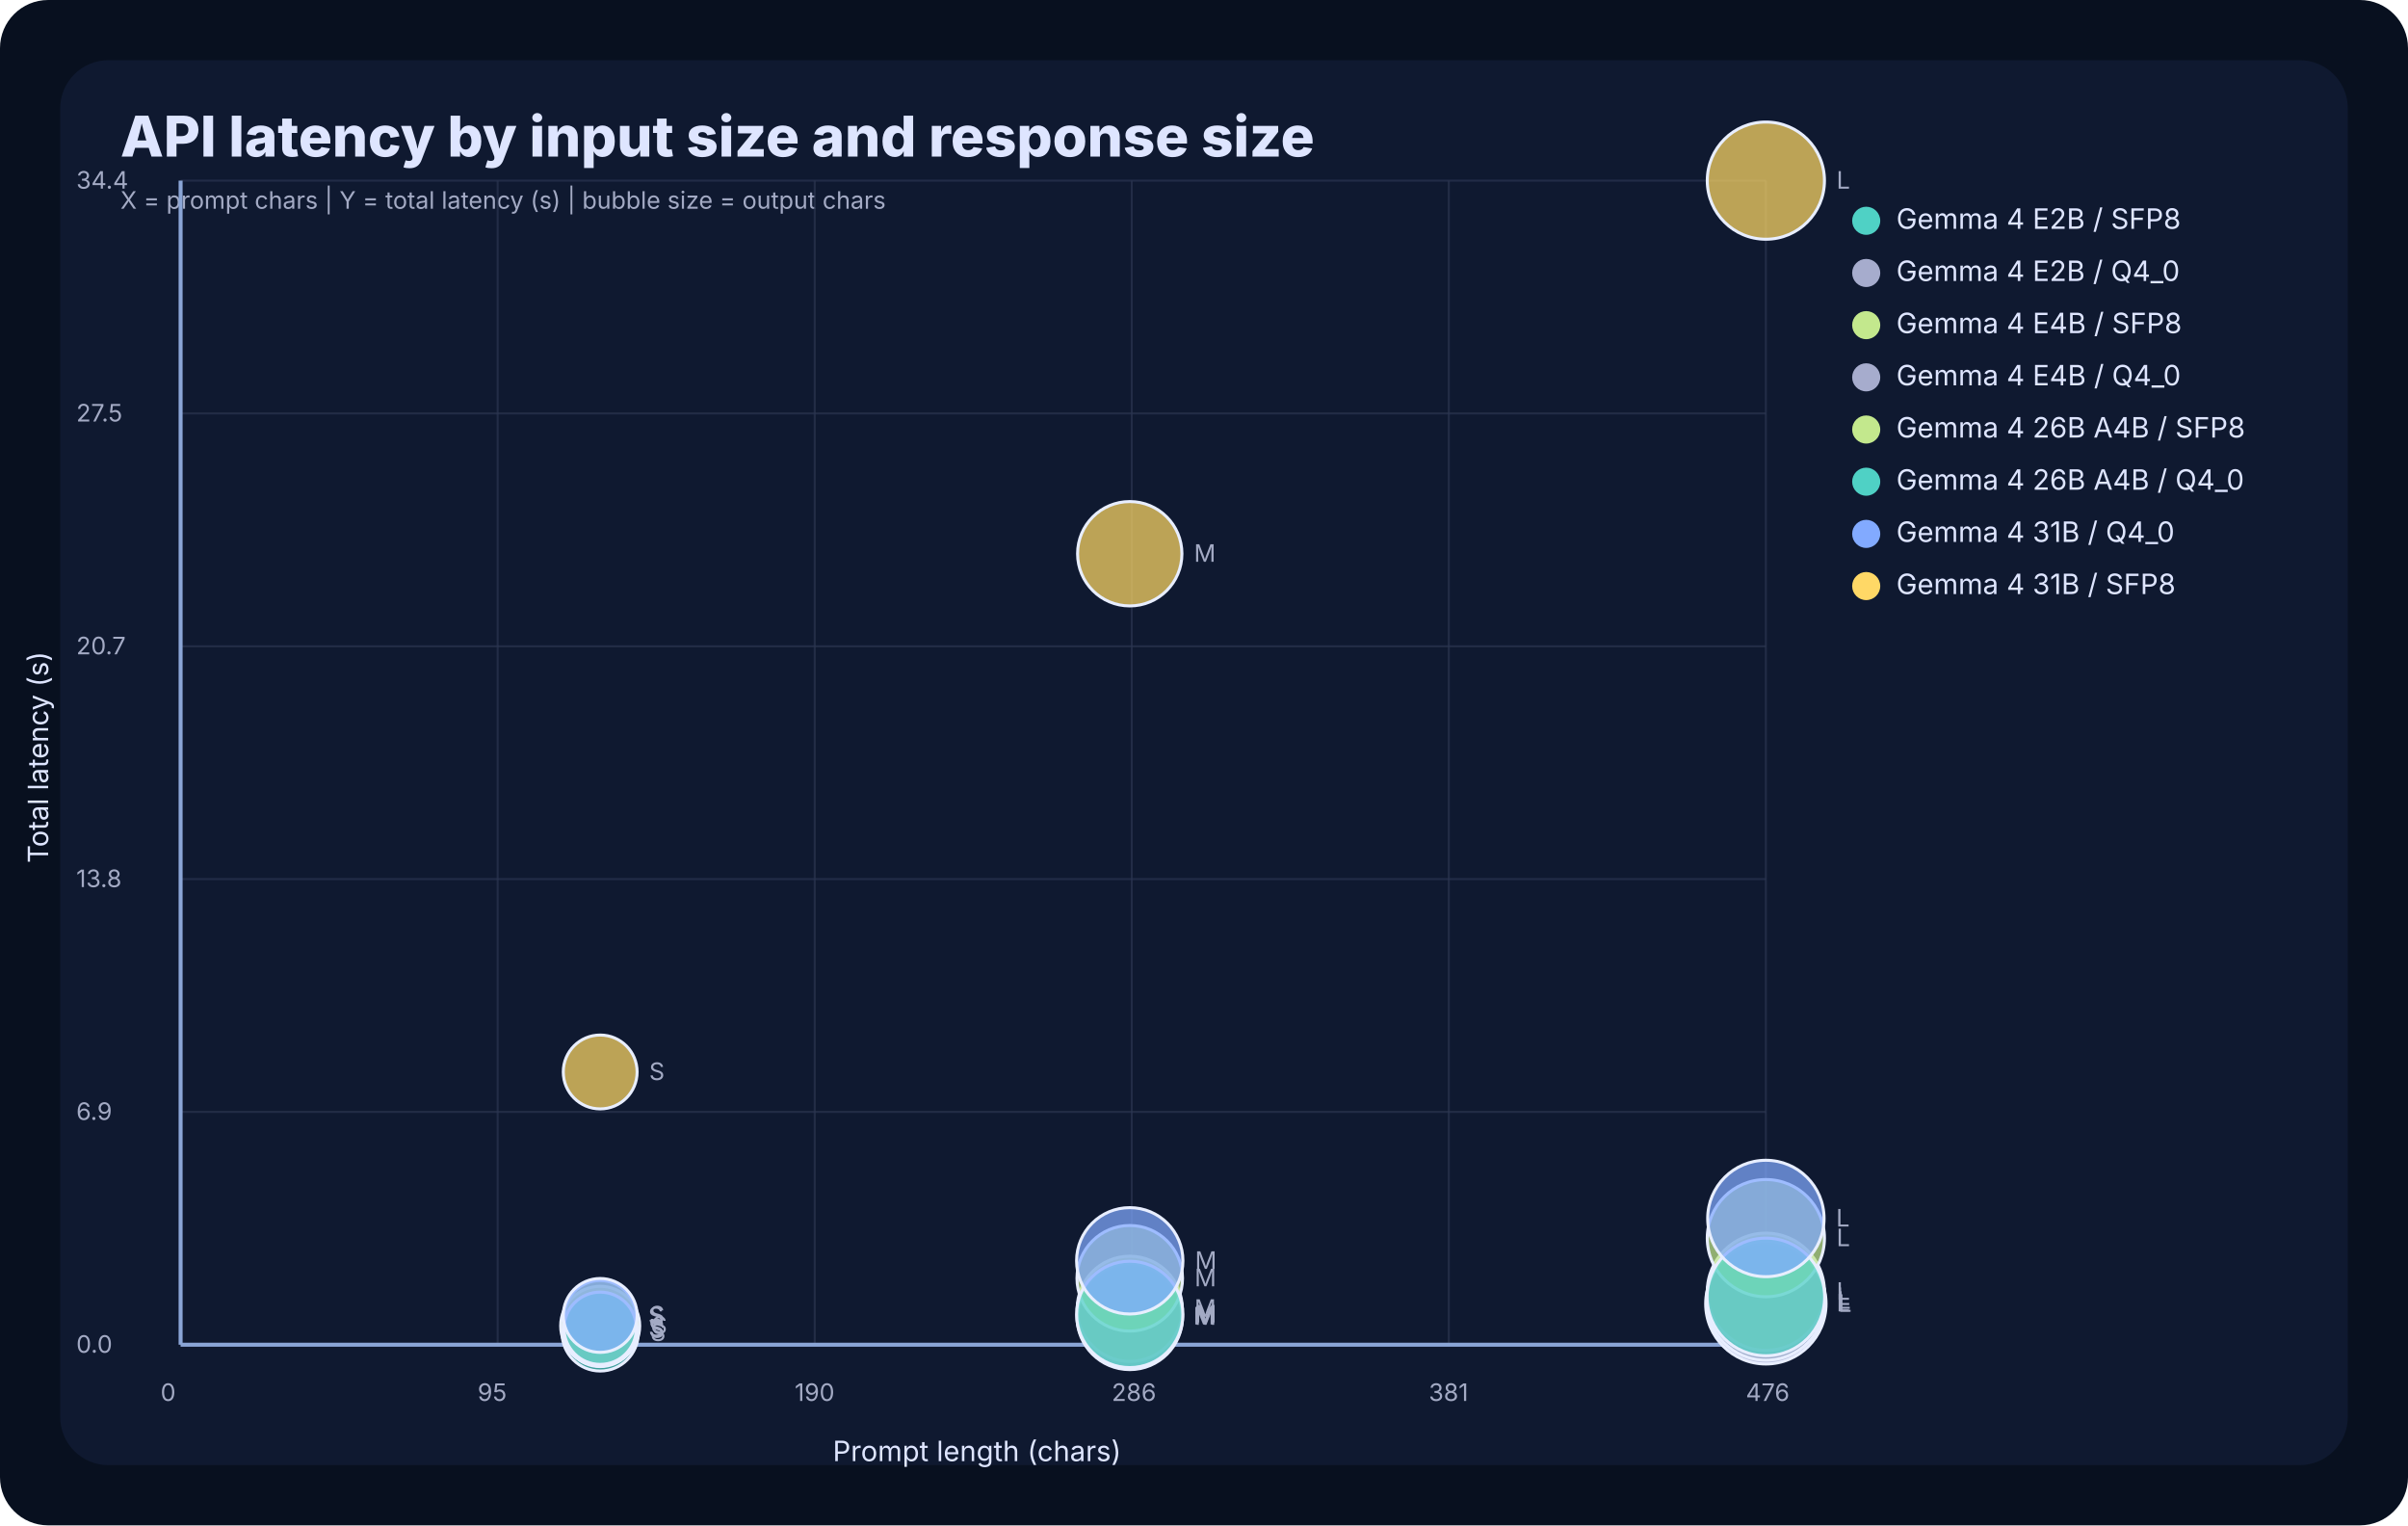
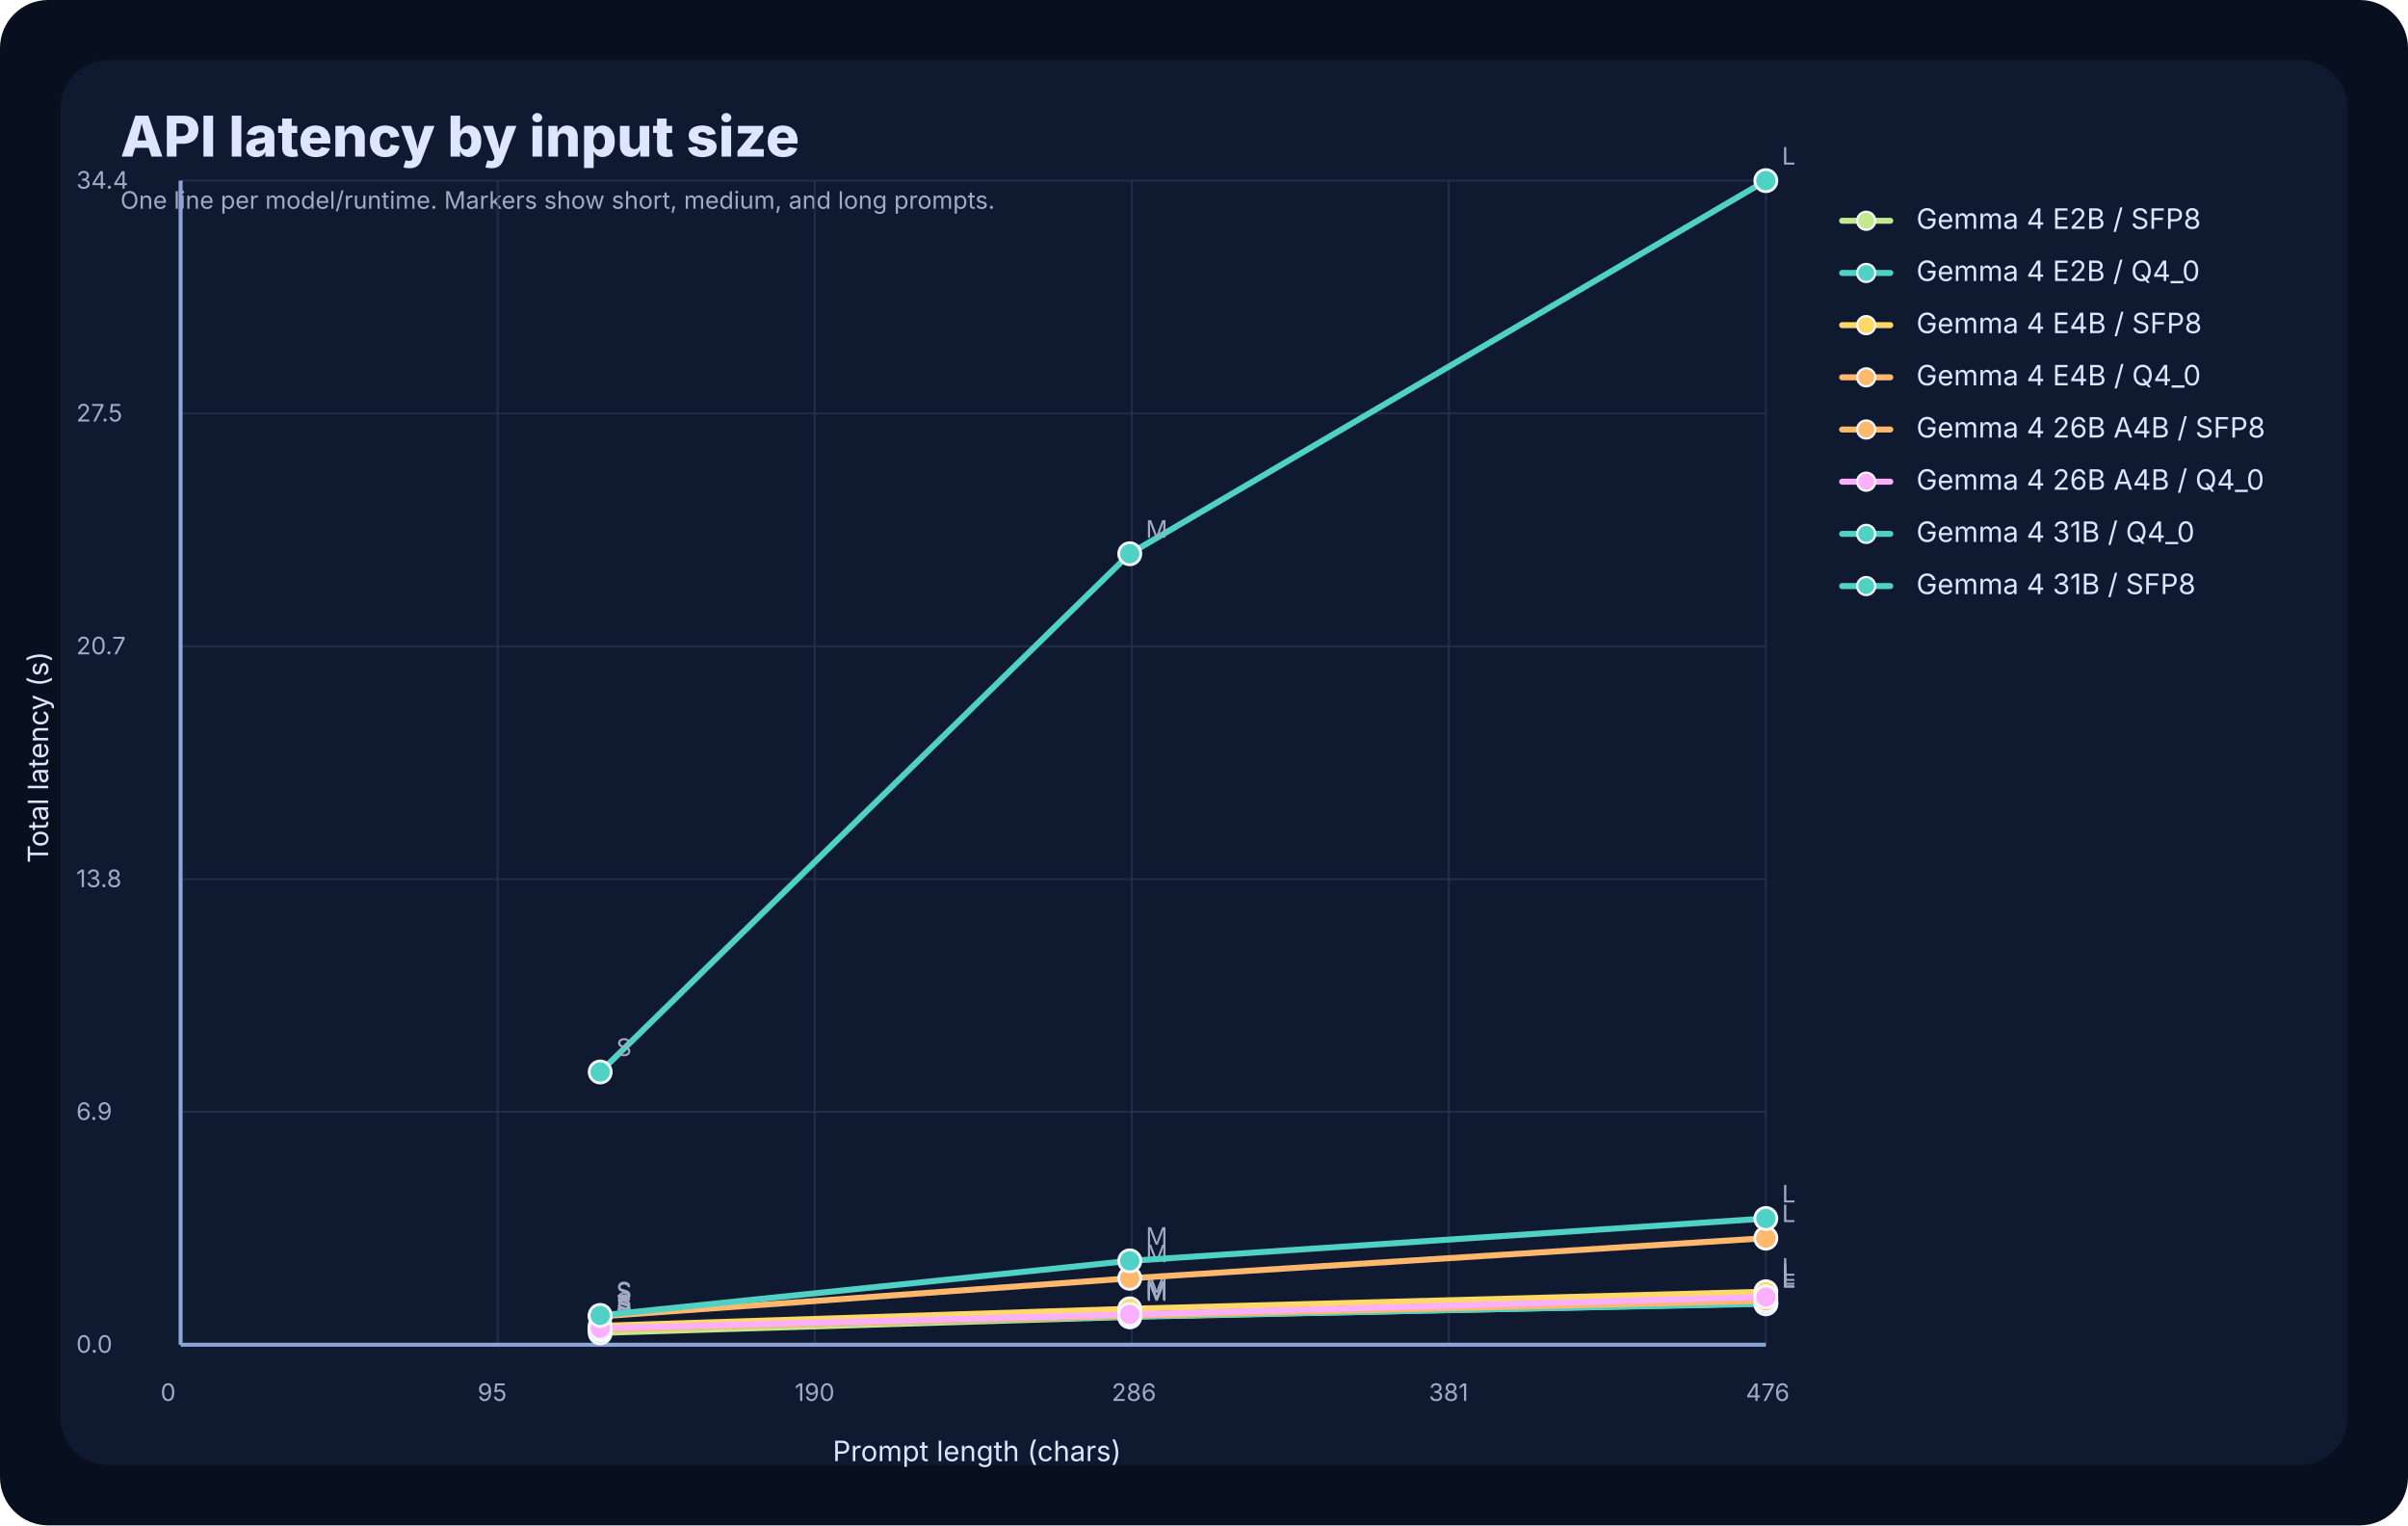
<svg xmlns="http://www.w3.org/2000/svg" viewBox="0 0 1200 760" width="1200" height="760">
-   <style>.bg{fill:#08101f}.panel{fill:#0f1930}.grid{stroke:#2b3550;stroke-width:1;opacity:.7}.axis{stroke:#8aa5d6;stroke-width:2}.title{fill:#dee5ff;font:800 28px Manrope,Inter,Arial,sans-serif}.text{fill:#dee5ff;font:14px Inter,Arial,sans-serif}.muted{fill:#a3aac4;font:12px Inter,Arial,sans-serif}</style>
+   <style>.bg{fill:#08101f}.panel{fill:#0f1930}.grid{stroke:#2b3550;stroke-width:1;opacity:.7}.axis{stroke:#8aa5d6;stroke-width:2}.title{fill:#dee5ff;font:800 28px Manrope,Inter,Arial,sans-serif}.text{fill:#dee5ff;font:14px Inter,Arial,sans-serif}.muted{fill:#a3aac4;font:12px Inter,Arial,sans-serif}.line{fill:none;stroke-width:3;stroke-linecap:round;stroke-linejoin:round}</style>
  <rect class="bg" x="0" y="0" width="1200" height="760" rx="24" />
  <rect class="panel" x="30" y="30" width="1140" height="700" rx="24" />
-   <text class="title" x="60" y="78">API latency by input size and response size</text>
-   <text class="muted" x="60" y="104">X = prompt chars | Y = total latency (s) | bubble size = output chars</text>
+   <text class="title" x="60" y="78">API latency by input size</text>
+   <text class="muted" x="60" y="104">One line per model/runtime. Markers show short, medium, and long prompts.</text>
  <line class="grid" x1="90.0" y1="90" x2="90.0" y2="670" />
  <line class="grid" x1="90" y1="90.0" x2="880" y2="90.0" />
  <text class="muted" x="80.0" y="698.0">0</text>
  <text class="muted" x="38" y="94.0">34.4</text>
  <line class="grid" x1="248.0" y1="90" x2="248.0" y2="670" />
  <line class="grid" x1="90" y1="206.0" x2="880" y2="206.0" />
  <text class="muted" x="238.0" y="698.0">95</text>
  <text class="muted" x="38" y="210.0">27.5</text>
  <line class="grid" x1="406.0" y1="90" x2="406.0" y2="670" />
  <line class="grid" x1="90" y1="322.0" x2="880" y2="322.0" />
  <text class="muted" x="396.0" y="698.0">190</text>
  <text class="muted" x="38" y="326.0">20.7</text>
  <line class="grid" x1="564.0" y1="90" x2="564.0" y2="670" />
  <line class="grid" x1="90" y1="438.0" x2="880" y2="438.0" />
  <text class="muted" x="554.0" y="698.0">286</text>
  <text class="muted" x="38" y="442.0">13.8</text>
  <line class="grid" x1="722.0" y1="90" x2="722.0" y2="670" />
  <line class="grid" x1="90" y1="554.0" x2="880" y2="554.0" />
  <text class="muted" x="712.0" y="698.0">381</text>
  <text class="muted" x="38" y="558.0">6.9</text>
  <line class="grid" x1="880.0" y1="90" x2="880.0" y2="670" />
  <line class="grid" x1="90" y1="670.0" x2="880" y2="670.0" />
  <text class="muted" x="870.0" y="698.0">476</text>
  <text class="muted" x="38" y="674.0">0.0</text>
  <line class="axis" x1="90" y1="670" x2="880" y2="670" />
  <line class="axis" x1="90" y1="90" x2="90" y2="670" />
  <text class="text" x="415.0" y="728">Prompt length (chars)</text>
  <text class="text" transform="translate(24,430.0) rotate(-90)">Total latency (s)</text>
-   <circle cx="299.1" cy="664.1" r="19.0" fill="#4fd1c5" fill-opacity=".72" stroke="#e8eeff" stroke-width="1.5" />
-   <text class="muted" x="324.1" y="668.1">S</text>
-   <circle cx="563.0" cy="656.1" r="26.3" fill="#4fd1c5" fill-opacity=".72" stroke="#e8eeff" stroke-width="1.5" />
-   <text class="muted" x="595.3" y="660.1">M</text>
-   <circle cx="880.0" cy="649.4" r="29.2" fill="#4fd1c5" fill-opacity=".72" stroke="#e8eeff" stroke-width="1.5" />
-   <text class="muted" x="915.2" y="653.4">L</text>
-   <circle cx="299.1" cy="662.2" r="18.4" fill="#a6accd" fill-opacity=".72" stroke="#e8eeff" stroke-width="1.5" />
-   <text class="muted" x="323.5" y="666.2">S</text>
-   <circle cx="563.0" cy="655.9" r="25.6" fill="#a6accd" fill-opacity=".72" stroke="#e8eeff" stroke-width="1.5" />
-   <text class="muted" x="594.6" y="659.9">M</text>
-   <circle cx="880.0" cy="649.6" r="30.0" fill="#a6accd" fill-opacity=".72" stroke="#e8eeff" stroke-width="1.5" />
-   <text class="muted" x="916.0" y="653.6">L</text>
-   <circle cx="299.1" cy="660.6" r="19.7" fill="#c3e88d" fill-opacity=".72" stroke="#e8eeff" stroke-width="1.5" />
-   <text class="muted" x="324.8" y="664.6">S</text>
-   <circle cx="563.0" cy="652.1" r="26.2" fill="#c3e88d" fill-opacity=".72" stroke="#e8eeff" stroke-width="1.5" />
-   <text class="muted" x="595.2" y="656.1">M</text>
-   <circle cx="880.0" cy="643.6" r="29.2" fill="#c3e88d" fill-opacity=".72" stroke="#e8eeff" stroke-width="1.5" />
-   <text class="muted" x="915.2" y="647.6">L</text>
-   <circle cx="299.1" cy="662.5" r="18.4" fill="#a6accd" fill-opacity=".72" stroke="#e8eeff" stroke-width="1.5" />
-   <text class="muted" x="323.5" y="666.5">S</text>
-   <circle cx="563.0" cy="655.5" r="26.1" fill="#a6accd" fill-opacity=".72" stroke="#e8eeff" stroke-width="1.5" />
-   <text class="muted" x="595.1" y="659.5">M</text>
-   <circle cx="880.0" cy="648.1" r="29.6" fill="#a6accd" fill-opacity=".72" stroke="#e8eeff" stroke-width="1.5" />
-   <text class="muted" x="915.6" y="652.1">L</text>
-   <circle cx="299.1" cy="655.9" r="17.9" fill="#c3e88d" fill-opacity=".72" stroke="#e8eeff" stroke-width="1.5" />
-   <text class="muted" x="323.0" y="659.9">S</text>
-   <circle cx="563.0" cy="636.9" r="26.3" fill="#c3e88d" fill-opacity=".72" stroke="#e8eeff" stroke-width="1.5" />
-   <text class="muted" x="595.3" y="640.9">M</text>
-   <circle cx="880.0" cy="616.9" r="29.2" fill="#c3e88d" fill-opacity=".72" stroke="#e8eeff" stroke-width="1.5" />
-   <text class="muted" x="915.2" y="620.9">L</text>
-   <circle cx="299.1" cy="661.8" r="18.0" fill="#4fd1c5" fill-opacity=".72" stroke="#e8eeff" stroke-width="1.5" />
-   <text class="muted" x="323.2" y="665.8">S</text>
-   <circle cx="563.0" cy="654.9" r="26.5" fill="#4fd1c5" fill-opacity=".72" stroke="#e8eeff" stroke-width="1.5" />
-   <text class="muted" x="595.5" y="658.9">M</text>
-   <circle cx="880.0" cy="646.2" r="29.3" fill="#4fd1c5" fill-opacity=".72" stroke="#e8eeff" stroke-width="1.5" />
-   <text class="muted" x="915.3" y="650.2">L</text>
-   <circle cx="299.1" cy="655.4" r="18.4" fill="#82aaff" fill-opacity=".72" stroke="#e8eeff" stroke-width="1.5" />
-   <text class="muted" x="323.6" y="659.4">S</text>
-   <circle cx="563.0" cy="628.2" r="26.5" fill="#82aaff" fill-opacity=".72" stroke="#e8eeff" stroke-width="1.5" />
-   <text class="muted" x="595.5" y="632.2">M</text>
-   <circle cx="880.0" cy="607.1" r="29.0" fill="#82aaff" fill-opacity=".72" stroke="#e8eeff" stroke-width="1.5" />
-   <text class="muted" x="915.0" y="611.1">L</text>
-   <circle cx="299.1" cy="534.1" r="18.4" fill="#ffd866" fill-opacity=".72" stroke="#e8eeff" stroke-width="1.5" />
-   <text class="muted" x="323.5" y="538.1">S</text>
-   <circle cx="563.0" cy="275.9" r="26.0" fill="#ffd866" fill-opacity=".72" stroke="#e8eeff" stroke-width="1.5" />
-   <text class="muted" x="595.0" y="279.9">M</text>
-   <circle cx="880.0" cy="90.0" r="29.2" fill="#ffd866" fill-opacity=".72" stroke="#e8eeff" stroke-width="1.5" />
-   <text class="muted" x="915.2" y="94.0">L</text>
-   <circle cx="930" cy="110" r="7" fill="#4fd1c5" />
-   <text class="text" x="945" y="114">Gemma 4 E2B / SFP8</text>
-   <circle cx="930" cy="136" r="7" fill="#a6accd" />
-   <text class="text" x="945" y="140">Gemma 4 E2B / Q4_0</text>
-   <circle cx="930" cy="162" r="7" fill="#c3e88d" />
-   <text class="text" x="945" y="166">Gemma 4 E4B / SFP8</text>
-   <circle cx="930" cy="188" r="7" fill="#a6accd" />
-   <text class="text" x="945" y="192">Gemma 4 E4B / Q4_0</text>
-   <circle cx="930" cy="214" r="7" fill="#c3e88d" />
-   <text class="text" x="945" y="218">Gemma 4 26B A4B / SFP8</text>
-   <circle cx="930" cy="240" r="7" fill="#4fd1c5" />
-   <text class="text" x="945" y="244">Gemma 4 26B A4B / Q4_0</text>
-   <circle cx="930" cy="266" r="7" fill="#82aaff" />
-   <text class="text" x="945" y="270">Gemma 4 31B / Q4_0</text>
-   <circle cx="930" cy="292" r="7" fill="#ffd866" />
-   <text class="text" x="945" y="296">Gemma 4 31B / SFP8</text>
+   <polyline class="line" points="299.1,664.1 563.0,656.1 880.0,649.4" stroke="#c3e88d" />
+   <circle cx="299.1" cy="664.1" r="5.5" fill="#c3e88d" stroke="#f6f8ff" stroke-width="1.4" />
+   <text class="muted" x="307.1" y="656.1">S</text>
+   <circle cx="563.0" cy="656.1" r="5.5" fill="#c3e88d" stroke="#f6f8ff" stroke-width="1.4" />
+   <text class="muted" x="571.0" y="648.1">M</text>
+   <circle cx="880.0" cy="649.4" r="5.5" fill="#c3e88d" stroke="#f6f8ff" stroke-width="1.4" />
+   <text class="muted" x="888.0" y="641.4">L</text>
+   <polyline class="line" points="299.1,662.2 563.0,655.9 880.0,649.6" stroke="#4fd1c5" />
+   <circle cx="299.1" cy="662.2" r="5.5" fill="#4fd1c5" stroke="#f6f8ff" stroke-width="1.4" />
+   <text class="muted" x="307.1" y="654.2">S</text>
+   <circle cx="563.0" cy="655.9" r="5.5" fill="#4fd1c5" stroke="#f6f8ff" stroke-width="1.4" />
+   <text class="muted" x="571.0" y="647.9">M</text>
+   <circle cx="880.0" cy="649.6" r="5.5" fill="#4fd1c5" stroke="#f6f8ff" stroke-width="1.4" />
+   <text class="muted" x="888.0" y="641.6">L</text>
+   <polyline class="line" points="299.1,660.6 563.0,652.1 880.0,643.6" stroke="#ffd866" />
+   <circle cx="299.1" cy="660.6" r="5.5" fill="#ffd866" stroke="#f6f8ff" stroke-width="1.4" />
+   <text class="muted" x="307.1" y="652.6">S</text>
+   <circle cx="563.0" cy="652.1" r="5.5" fill="#ffd866" stroke="#f6f8ff" stroke-width="1.4" />
+   <text class="muted" x="571.0" y="644.1">M</text>
+   <circle cx="880.0" cy="643.6" r="5.5" fill="#ffd866" stroke="#f6f8ff" stroke-width="1.4" />
+   <text class="muted" x="888.0" y="635.6">L</text>
+   <polyline class="line" points="299.1,662.5 563.0,655.5 880.0,648.1" stroke="#ffb86c" />
+   <circle cx="299.1" cy="662.5" r="5.5" fill="#ffb86c" stroke="#f6f8ff" stroke-width="1.4" />
+   <text class="muted" x="307.1" y="654.5">S</text>
+   <circle cx="563.0" cy="655.5" r="5.5" fill="#ffb86c" stroke="#f6f8ff" stroke-width="1.4" />
+   <text class="muted" x="571.0" y="647.5">M</text>
+   <circle cx="880.0" cy="648.1" r="5.5" fill="#ffb86c" stroke="#f6f8ff" stroke-width="1.4" />
+   <text class="muted" x="888.0" y="640.1">L</text>
+   <polyline class="line" points="299.1,655.9 563.0,636.9 880.0,616.9" stroke="#ffb86c" />
+   <circle cx="299.1" cy="655.9" r="5.5" fill="#ffb86c" stroke="#f6f8ff" stroke-width="1.4" />
+   <text class="muted" x="307.1" y="647.9">S</text>
+   <circle cx="563.0" cy="636.9" r="5.5" fill="#ffb86c" stroke="#f6f8ff" stroke-width="1.4" />
+   <text class="muted" x="571.0" y="628.9">M</text>
+   <circle cx="880.0" cy="616.9" r="5.5" fill="#ffb86c" stroke="#f6f8ff" stroke-width="1.4" />
+   <text class="muted" x="888.0" y="608.9">L</text>
+   <polyline class="line" points="299.1,661.8 563.0,654.9 880.0,646.2" stroke="#fab0ff" />
+   <circle cx="299.1" cy="661.8" r="5.5" fill="#fab0ff" stroke="#f6f8ff" stroke-width="1.4" />
+   <text class="muted" x="307.1" y="653.8">S</text>
+   <circle cx="563.0" cy="654.9" r="5.5" fill="#fab0ff" stroke="#f6f8ff" stroke-width="1.4" />
+   <text class="muted" x="571.0" y="646.9">M</text>
+   <circle cx="880.0" cy="646.2" r="5.5" fill="#fab0ff" stroke="#f6f8ff" stroke-width="1.4" />
+   <text class="muted" x="888.0" y="638.2">L</text>
+   <polyline class="line" points="299.1,655.4 563.0,628.2 880.0,607.1" stroke="#4fd1c5" />
+   <circle cx="299.1" cy="655.4" r="5.5" fill="#4fd1c5" stroke="#f6f8ff" stroke-width="1.4" />
+   <text class="muted" x="307.1" y="647.4">S</text>
+   <circle cx="563.0" cy="628.2" r="5.5" fill="#4fd1c5" stroke="#f6f8ff" stroke-width="1.4" />
+   <text class="muted" x="571.0" y="620.2">M</text>
+   <circle cx="880.0" cy="607.1" r="5.5" fill="#4fd1c5" stroke="#f6f8ff" stroke-width="1.4" />
+   <text class="muted" x="888.0" y="599.1">L</text>
+   <polyline class="line" points="299.1,534.1 563.0,275.9 880.0,90.0" stroke="#4fd1c5" />
+   <circle cx="299.1" cy="534.1" r="5.5" fill="#4fd1c5" stroke="#f6f8ff" stroke-width="1.4" />
+   <text class="muted" x="307.1" y="526.1">S</text>
+   <circle cx="563.0" cy="275.9" r="5.5" fill="#4fd1c5" stroke="#f6f8ff" stroke-width="1.4" />
+   <text class="muted" x="571.0" y="267.9">M</text>
+   <circle cx="880.0" cy="90.0" r="5.5" fill="#4fd1c5" stroke="#f6f8ff" stroke-width="1.4" />
+   <text class="muted" x="888.0" y="82.0">L</text>
+   <line x1="918" y1="110" x2="942" y2="110" stroke="#c3e88d" stroke-width="3" stroke-linecap="round" />
+   <circle cx="930" cy="110" r="4.5" fill="#c3e88d" stroke="#f6f8ff" stroke-width="1.1" />
+   <text class="text" x="955" y="114">Gemma 4 E2B / SFP8</text>
+   <line x1="918" y1="136" x2="942" y2="136" stroke="#4fd1c5" stroke-width="3" stroke-linecap="round" />
+   <circle cx="930" cy="136" r="4.5" fill="#4fd1c5" stroke="#f6f8ff" stroke-width="1.1" />
+   <text class="text" x="955" y="140">Gemma 4 E2B / Q4_0</text>
+   <line x1="918" y1="162" x2="942" y2="162" stroke="#ffd866" stroke-width="3" stroke-linecap="round" />
+   <circle cx="930" cy="162" r="4.5" fill="#ffd866" stroke="#f6f8ff" stroke-width="1.1" />
+   <text class="text" x="955" y="166">Gemma 4 E4B / SFP8</text>
+   <line x1="918" y1="188" x2="942" y2="188" stroke="#ffb86c" stroke-width="3" stroke-linecap="round" />
+   <circle cx="930" cy="188" r="4.5" fill="#ffb86c" stroke="#f6f8ff" stroke-width="1.1" />
+   <text class="text" x="955" y="192">Gemma 4 E4B / Q4_0</text>
+   <line x1="918" y1="214" x2="942" y2="214" stroke="#ffb86c" stroke-width="3" stroke-linecap="round" />
+   <circle cx="930" cy="214" r="4.5" fill="#ffb86c" stroke="#f6f8ff" stroke-width="1.1" />
+   <text class="text" x="955" y="218">Gemma 4 26B A4B / SFP8</text>
+   <line x1="918" y1="240" x2="942" y2="240" stroke="#fab0ff" stroke-width="3" stroke-linecap="round" />
+   <circle cx="930" cy="240" r="4.5" fill="#fab0ff" stroke="#f6f8ff" stroke-width="1.1" />
+   <text class="text" x="955" y="244">Gemma 4 26B A4B / Q4_0</text>
+   <line x1="918" y1="266" x2="942" y2="266" stroke="#4fd1c5" stroke-width="3" stroke-linecap="round" />
+   <circle cx="930" cy="266" r="4.5" fill="#4fd1c5" stroke="#f6f8ff" stroke-width="1.1" />
+   <text class="text" x="955" y="270">Gemma 4 31B / Q4_0</text>
+   <line x1="918" y1="292" x2="942" y2="292" stroke="#4fd1c5" stroke-width="3" stroke-linecap="round" />
+   <circle cx="930" cy="292" r="4.5" fill="#4fd1c5" stroke="#f6f8ff" stroke-width="1.1" />
+   <text class="text" x="955" y="296">Gemma 4 31B / SFP8</text>
</svg>
